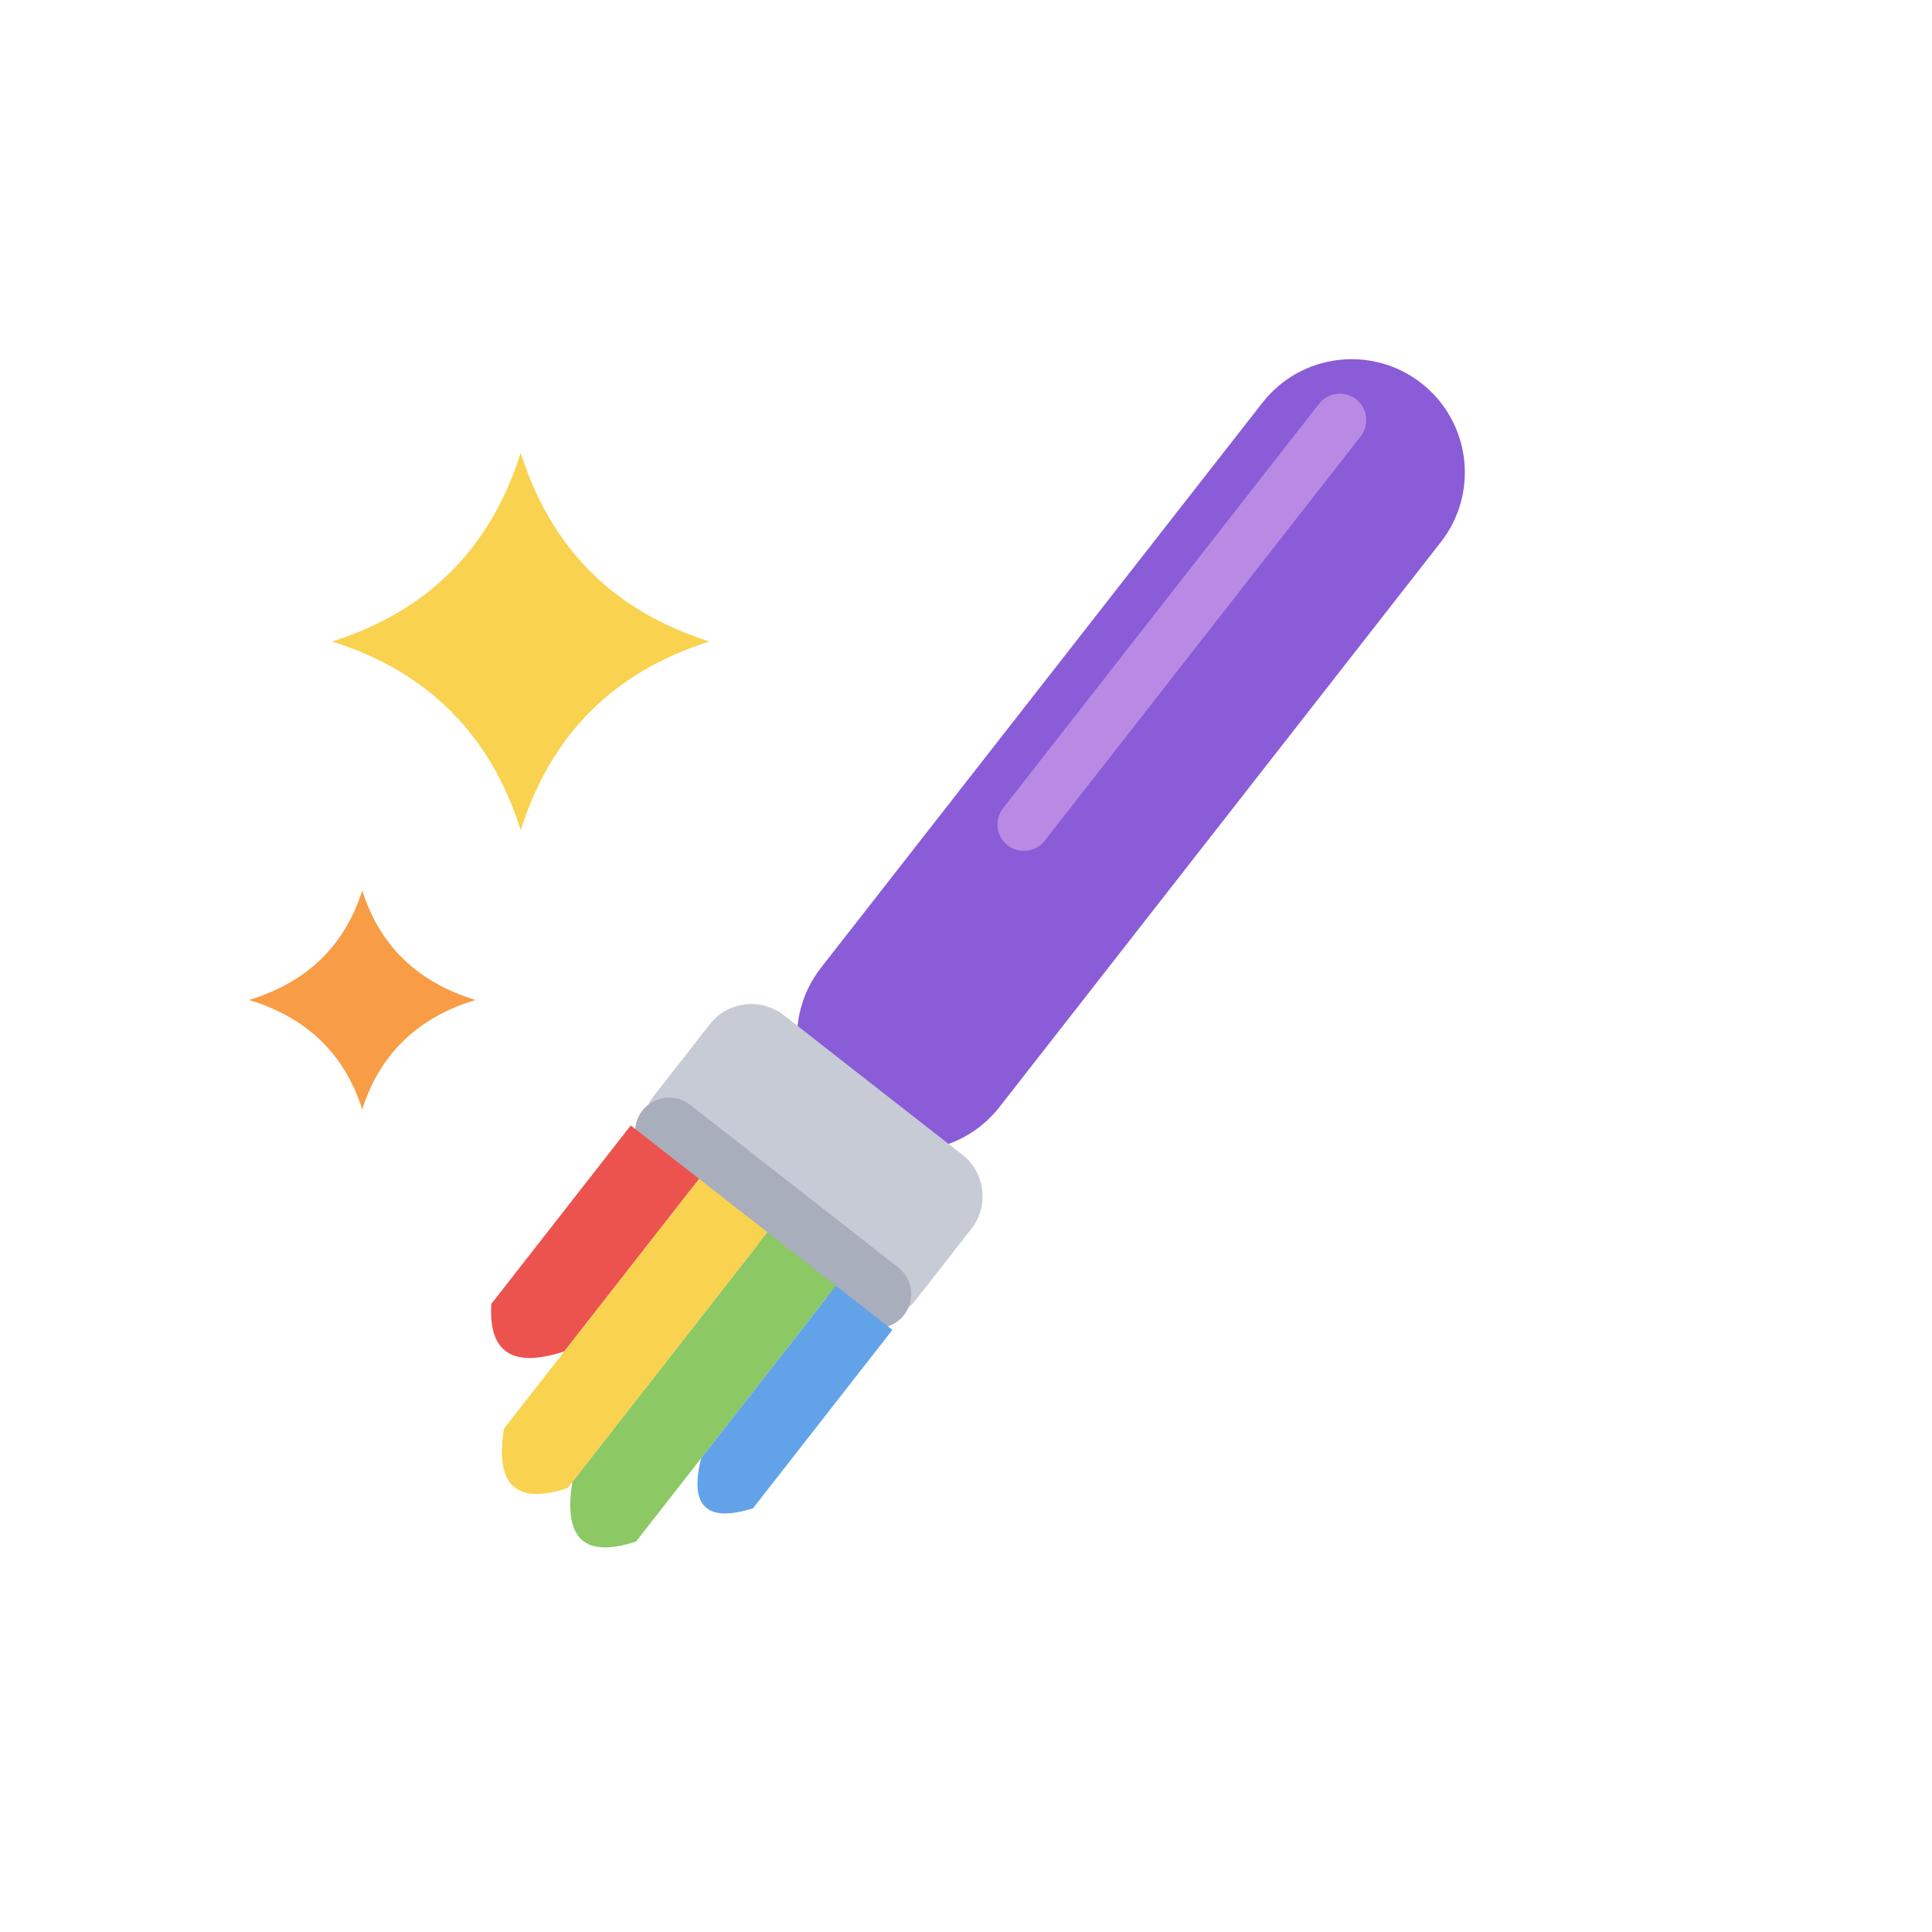
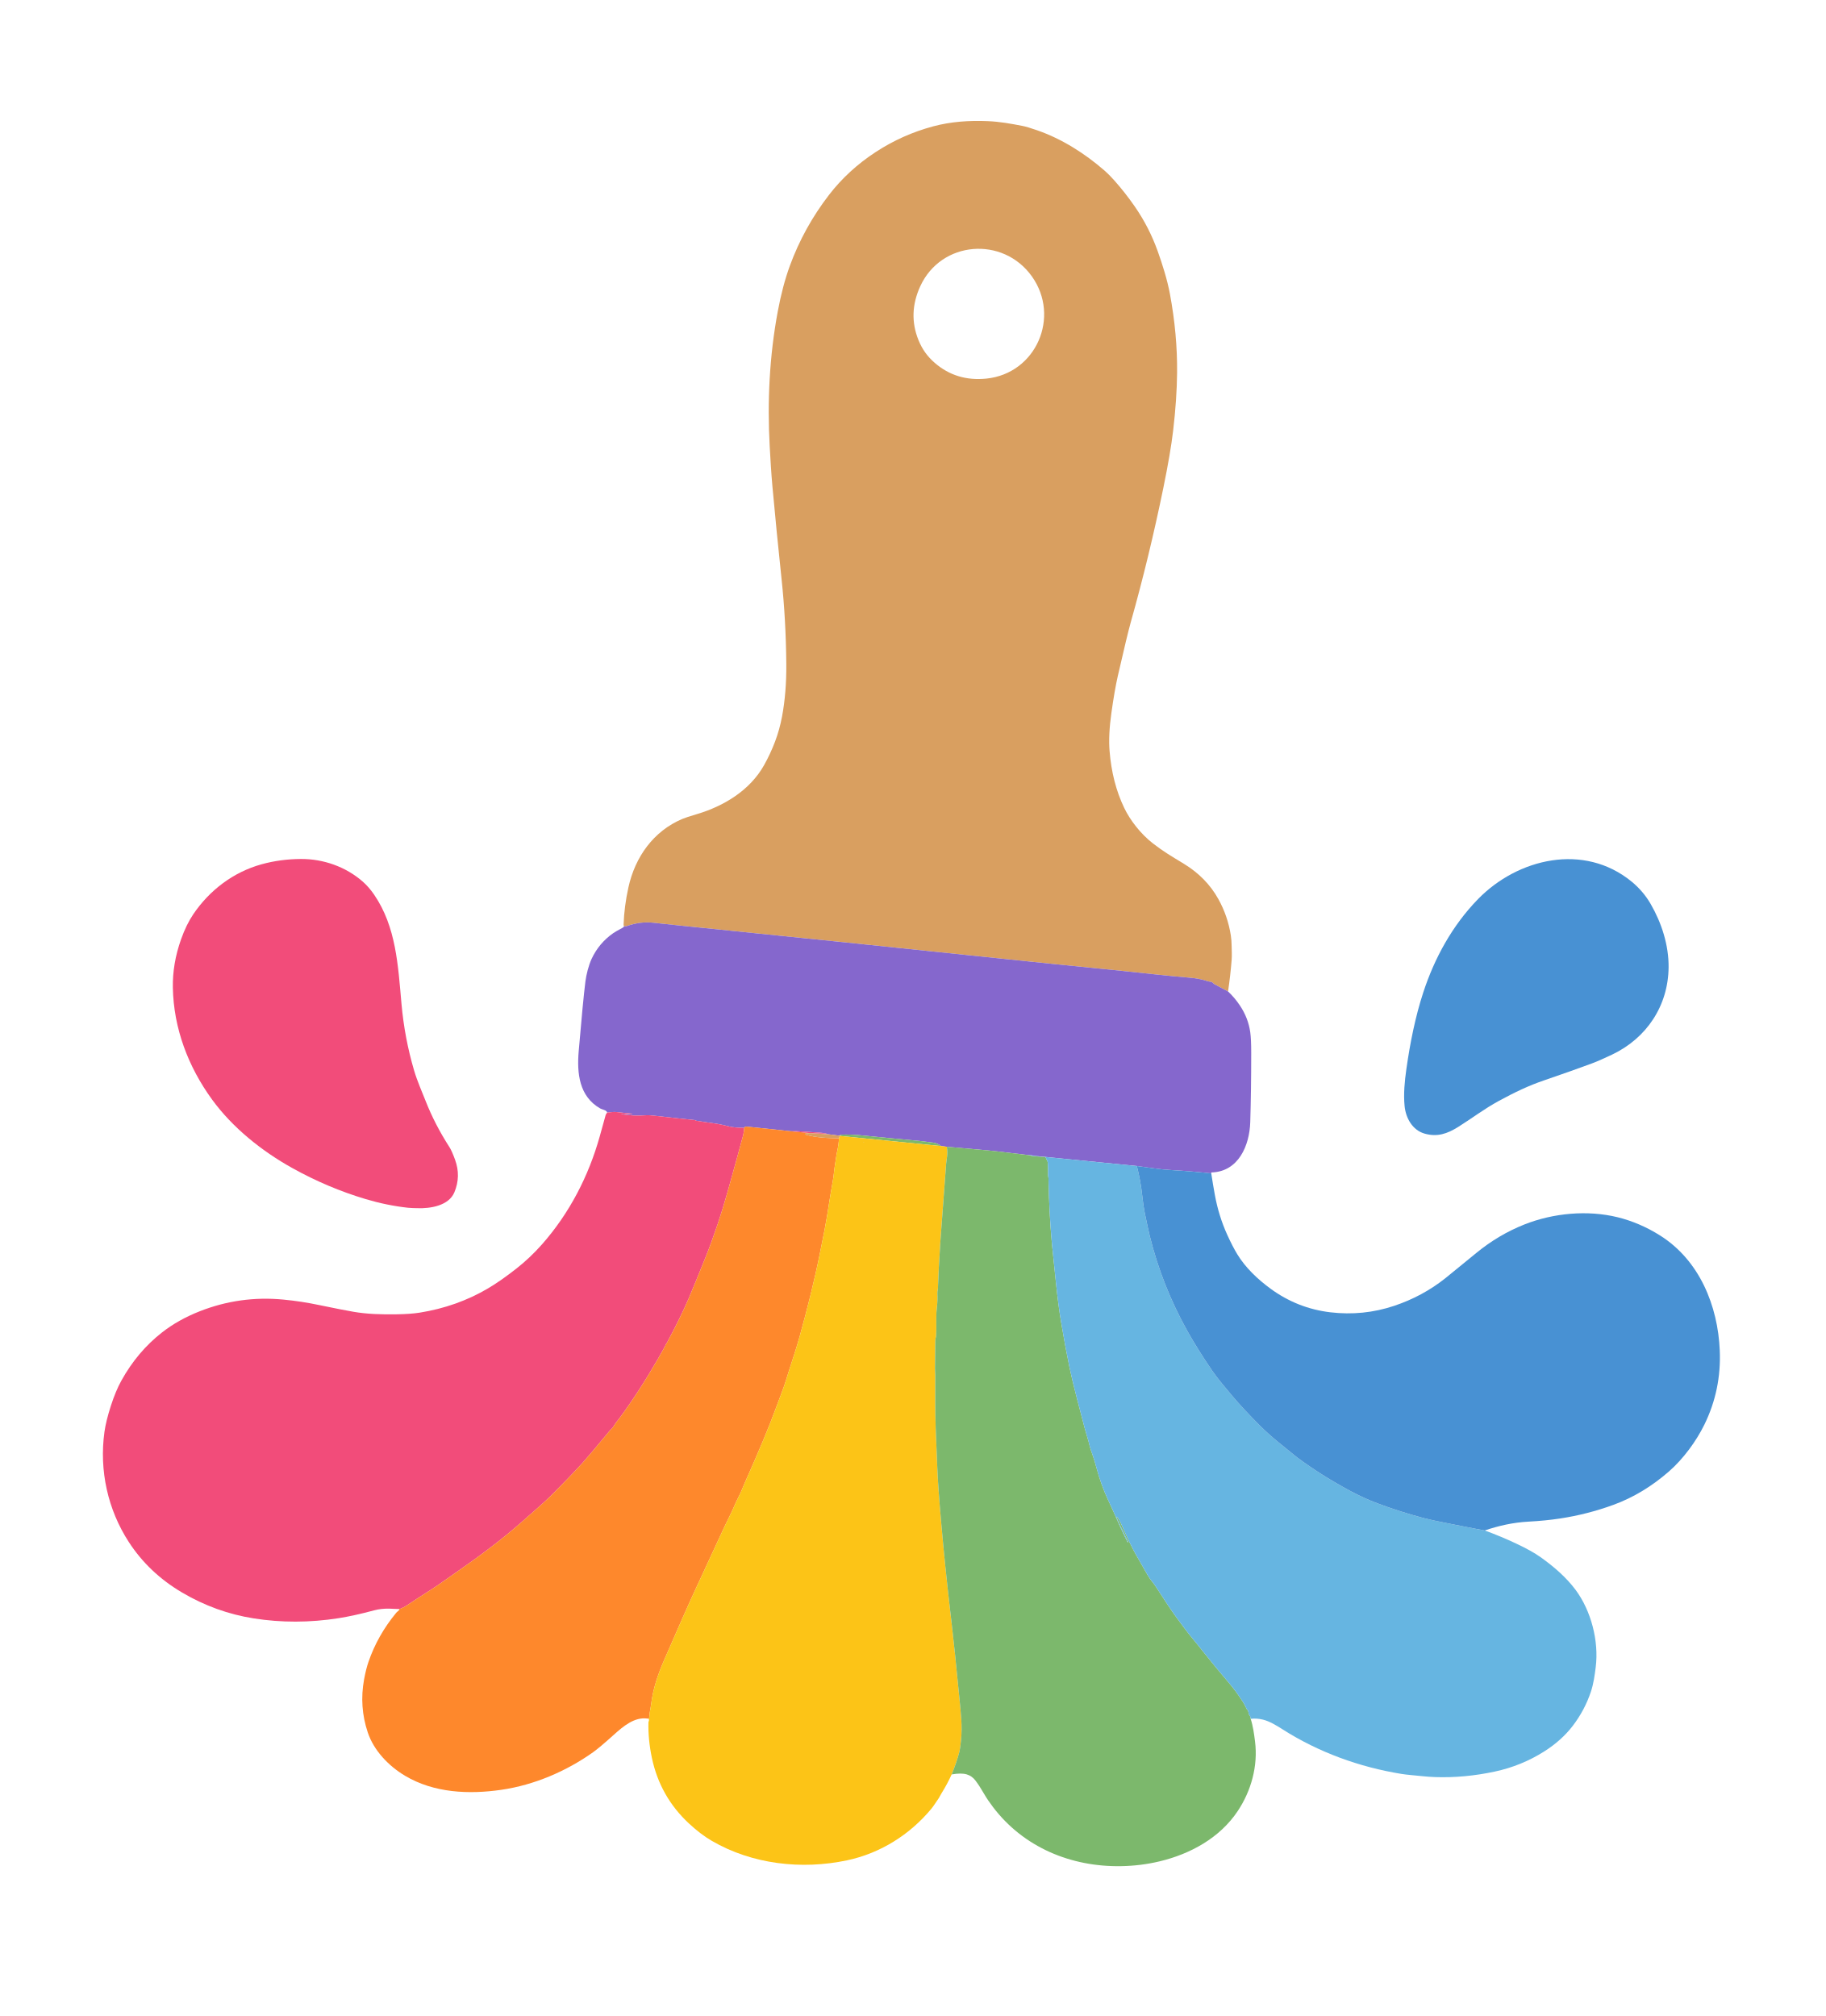
- <svg xmlns="http://www.w3.org/2000/svg" viewBox="0 0 512 512">
-   <g transform="rotate(38 256 256)">
-     <rect x="226" y="60" width="60" height="250" rx="30" fill="#8A5CD8" />
-     <rect x="238" y="74" width="14" height="150" rx="7" fill="#B98AE4" />
-     <rect x="212" y="296" width="88" height="52" rx="14" fill="#C7CBD6" />
-     <rect x="212" y="330" width="88" height="18" rx="9" fill="#A9AEBD" />
-     <path d="M212 344 L235 344 L235 402 Q223 420 212 404 Z" fill="#EC534E" />
-     <path d="M235 344 L258 344 L258 430 Q246 448 235 428 Z" fill="#F9D24F" />
-     <path d="M258 344 L281 344 L281 430 Q269 448 258 428 Z" fill="#8CC864" />
-     <path d="M281 344 L300 344 L300 404 Q289 420 281 402 Z" fill="#62A2E9" />
-   </g>
-   <path d="M138 120 Q150 158 188 170 Q150 182 138 220 Q126 182 88 170 Q126 158 138 120 Z" fill="#F9D24F" />
-   <path d="M96 236 Q103 258 126 265 Q103 272 96 294 Q89 272 66 265 Q89 258 96 236 Z" fill="#F89C45" />
+ <svg xmlns="http://www.w3.org/2000/svg" version="1.1" viewBox="0.00 0.00 1687.00 1863.00">
+   <path fill="#d99f60" d="   M 1134.66 916.22   L 1121.83 909.38   A 2.20 2.05 83.3 0 1 1121.16 908.81   Q 1119.91 907.18 1117.27 907.07   A 3.37 3.35 -33.9 0 1 1116.28 906.88   Q 1108.70 904.23 1097.76 903.36   C 1078.28 901.80 1053.40 898.86 1037.67 897.30   Q 964.24 889.98 921.94 885.53   Q 786.17 871.24 629.01 855.39   Q 625.37 855.02 603.40 852.68   Q 591.54 851.41 579.05 855.81   A 2.55 2.34 -53.8 0 1 578.40 855.94   L 576.57 856.07   Q 576.15 855.11 576.17 854.50   Q 576.71 837.79 580.64 819.97   C 586.85 791.83 603.80 768.05 630.46 756.77   Q 634.05 755.25 643.85 752.35   C 668.91 744.92 693.01 730.28 706.01 707.00   Q 711.90 696.44 716.11 685.31   Q 720.28 674.26 722.54 662.27   Q 726.73 640.02 726.50 613.50   Q 726.14 572.93 722.17 535.53   Q 717.47 491.28 713.69 449.63   C 712.57 437.33 711.80 423.85 711.17 412.57   C 708.86 371.08 710.95 328.86 718.60 287.88   Q 723.05 264.02 729.79 245.59   Q 742.73 210.27 765.95 180.13   Q 783.70 157.10 809.05 140.53   Q 833.70 124.40 862.26 116.75   C 878.54 112.38 895.37 111.25 912.28 111.93   C 923.98 112.40 934.07 114.31 944.87 116.39   Q 949.16 117.22 958.54 120.49   C 981.12 128.36 1002.30 141.77 1020.59 157.69   Q 1024.69 161.26 1029.43 166.58   Q 1039.63 178.03 1048.56 190.95   Q 1061.75 210.03 1069.65 232.09   C 1073.97 244.14 1078.54 258.64 1080.94 271.53   Q 1087.92 308.97 1087.57 344.48   Q 1087.33 369.00 1083.92 397.98   Q 1081.50 418.59 1074.88 450.84   Q 1061.78 514.67 1044.77 575.02   Q 1041.58 586.35 1032.84 624.53   Q 1029.83 637.68 1026.84 659.07   Q 1024.01 679.25 1025.19 694.01   Q 1027.53 723.25 1038.68 746.53   C 1044.24 758.13 1054.07 770.75 1065.23 779.39   C 1075.17 787.07 1081.54 790.74 1093.93 798.29   Q 1114.59 810.88 1125.67 830.77   Q 1134.40 846.43 1137.21 864.36   Q 1137.92 868.88 1137.97 874.16   C 1138.00 877.94 1138.35 882.65 1137.97 887.28   Q 1136.82 901.62 1134.66 916.22   Z   M 854.84 325.72   Q 858.53 330.89 863.73 335.39   Q 883.70 352.66 911.27 349.88   C 957.35 345.23 980.04 292.71 953.36 255.35   C 926.68 218.00 869.63 222.42 850.29 264.50   Q 838.72 289.68 848.58 314.17   Q 851.15 320.55 854.84 325.72   Z" />
+   <path fill="#f24c7a" d="   M 385.68 1116.48   C 382.65 1116.36 380.01 1116.43 377.10 1116.11   Q 357.58 1113.98 337.87 1108.10   Q 302.96 1097.70 270.09 1079.42   C 241.76 1063.67 214.79 1041.98 196.02 1016.21   C 173.88 985.82 160.42 950.29 159.71 912.75   Q 159.29 890.57 167.28 868.05   Q 172.11 854.42 178.62 844.80   C 193.68 822.55 215.72 805.89 241.62 798.71   Q 259.00 793.89 278.04 793.79   C 298.79 793.68 319.52 800.97 335.18 814.71   Q 340.86 819.71 345.71 826.80   C 366.06 856.58 367.77 892.21 370.97 927.80   Q 373.81 959.41 382.61 989.25   C 385.52 999.13 390.08 1009.32 393.22 1017.34   Q 401.74 1039.06 415.32 1060.16   Q 417.45 1063.47 420.48 1071.77   Q 426.03 1087.00 419.82 1101.83   C 414.62 1114.25 397.57 1116.95 385.68 1116.48   Z" />
+   <path fill="#4891d3" d="   M 1347.22 1041.45   C 1337.12 1047.77 1327.91 1050.91 1316.22 1047.57   C 1305.12 1044.40 1298.93 1033.37 1297.79 1022.22   C 1296.63 1010.86 1297.90 998.76 1299.39 988.15   C 1302.81 963.91 1307.70 939.56 1314.92 917.44   C 1325.40 885.30 1341.95 855.13 1365.64 830.84   C 1402.40 793.17 1463.45 778.67 1507.43 814.61   Q 1518.23 823.44 1525.13 835.36   C 1535.35 853.05 1541.89 873.59 1541.70 893.85   C 1541.37 929.43 1521.41 959.38 1489.54 974.54   Q 1477.72 980.16 1470.92 982.69   Q 1453.40 989.20 1426.45 998.44   C 1412.43 1003.24 1399.90 1009.18 1384.85 1017.36   C 1371.48 1024.62 1359.67 1033.67 1347.22 1041.45   Z" />
+   <path fill="#8567cd" d="   M 1134.66 916.22   Q 1140.77 921.94 1145.59 929.15   Q 1153.38 940.79 1155.19 954.01   Q 1156.07 960.42 1156.06 973.00   Q 1156.05 1008.75 1155.17 1037.00   C 1154.50 1058.47 1144.41 1082.64 1119.56 1083.46   A 0.60 0.59 -64.0 0 0 1119.25 1083.57   Q 1118.73 1083.93 1119.14 1084.33   Q 1100.88 1082.35 1082.83 1081.30   Q 1074.21 1080.80 1066.58 1079.73   Q 1058.00 1078.53 1050.39 1077.51   L 956.14 1068.18   A 0.23 0.11 -18.4 0 1 956.07 1068.17   Q 952.87 1067.43 949.53 1067.36   C 937.41 1066.05 924.78 1064.22 913.24 1063.16   Q 893.83 1061.38 874.78 1059.73   L 869.56 1059.08   Q 866.29 1056.42 861.97 1055.87   Q 850.74 1054.44 849.32 1054.31   Q 817.54 1051.42 795.43 1049.14   Q 785.50 1048.12 776.47 1048.61   A 0.36 0.35 -19.6 0 0 776.20 1049.17   Q 776.51 1049.59 777.32 1049.86   Q 776.52 1049.84 776.09 1049.58   Q 772.97 1049.19 769.89 1048.74   C 764.12 1047.91 758.34 1047.82 752.53 1047.41   L 763.41 1047.60   A 0.15 0.14 2.0 0 0 763.56 1047.47   A 0.12 0.12 0.0 0 0 763.46 1047.34   Q 758.07 1046.62 752.68 1046.37   Q 750.39 1046.26 741.90 1045.63   Q 736.08 1045.19 730.23 1045.35   Q 710.16 1043.25 690.10 1041.13   Q 688.12 1040.92 687.63 1042.19   Q 678.94 1042.21 674.15 1041.07   C 669.62 1039.99 664.96 1038.82 660.33 1038.19   Q 648.82 1036.61 643.21 1035.66   A 0.80 0.71 -15.8 0 1 642.82 1035.47   Q 642.42 1035.13 641.86 1035.07   Q 632.42 1034.19 603.42 1030.91   Q 599.36 1030.45 597.06 1030.63   C 589.43 1031.22 582.46 1031.06 574.34 1029.57   A 0.13 0.13 0.0 0 1 574.23 1029.43   L 574.23 1029.42   A 0.17 0.17 0.0 0 1 574.41 1029.26   L 583.96 1029.62   A 0.20 0.20 0.0 0 0 584.16 1029.46   L 584.16 1029.45   A 0.23 0.23 0.0 0 0 583.96 1029.20   Q 576.80 1028.40 569.60 1027.63   Q 567.82 1027.44 565.26 1027.68   Q 562.98 1027.89 560.97 1028.13   Q 560.71 1026.61 558.15 1025.72   Q 555.26 1024.72 554.55 1024.32   C 535.08 1013.20 532.96 991.81 534.68 971.50   Q 538.58 925.58 540.89 906.97   C 541.65 900.88 543.85 892.03 546.61 886.11   Q 553.41 871.54 566.59 862.34   Q 568.90 860.73 575.47 857.23   Q 575.96 856.97 576.57 856.07   L 578.40 855.94   A 2.55 2.34 -53.8 0 0 579.05 855.81   Q 591.54 851.41 603.40 852.68   Q 625.37 855.02 629.01 855.39   Q 786.17 871.24 921.94 885.53   Q 964.24 889.98 1037.67 897.30   C 1053.40 898.86 1078.28 901.80 1097.76 903.36   Q 1108.70 904.23 1116.28 906.88   A 3.37 3.35 -33.9 0 0 1117.27 907.07   Q 1119.91 907.18 1121.16 908.81   A 2.20 2.05 83.3 0 0 1121.83 909.38   L 1134.66 916.22   Z" />
+   <path fill="#f24c7a" d="   M 687.63 1042.19   Q 687.49 1045.89 686.53 1049.50   Q 680.92 1070.58 672.49 1100.52   Q 667.62 1117.83 663.28 1130.67   Q 657.07 1149.02 652.53 1160.30   Q 640.76 1189.59 636.34 1199.86   Q 628.54 1217.98 616.33 1240.63   Q 616.04 1241.15 615.81 1241.45   A 0.99 0.01 -52.9 0 0 615.22 1242.24   Q 614.66 1244.05 607.93 1255.71   Q 590.24 1286.37 572.34 1310.60   Q 570.80 1312.68 569.45 1314.26   C 567.86 1316.12 566.73 1319.17 564.50 1320.91   A 3.69 3.63 0.5 0 0 563.89 1321.50   Q 544.60 1344.78 538.76 1351.27   Q 527.80 1363.45 508.36 1382.85   Q 502.87 1388.32 480.99 1407.40   C 462.58 1423.46 444.55 1436.89 424.60 1450.83   Q 412.13 1459.55 411.66 1459.88   Q 404.05 1465.31 398.61 1468.79   Q 383.75 1478.31 375.23 1483.98   Q 373.22 1485.32 369.73 1486.74   A 2.39 2.37 -54.7 0 1 368.82 1486.90   L 359.54 1486.57   Q 352.07 1486.42 345.86 1488.09   Q 326.79 1493.21 312.74 1495.40   Q 272.77 1501.65 234.32 1495.55   Q 199.32 1490.01 168.18 1471.63   Q 137.55 1453.55 119.01 1425.00   C 99.56 1395.04 91.58 1358.80 96.50 1323.26   Q 97.91 1313.12 102.48 1298.99   Q 106.90 1285.33 112.10 1275.92   Q 126.93 1249.11 149.77 1231.26   Q 164.73 1219.57 184.48 1211.78   Q 221.73 1197.11 261.76 1200.95   C 273.37 1202.07 283.46 1203.61 296.01 1206.23   Q 315.99 1210.39 326.75 1212.25   C 339.12 1214.38 352.09 1214.79 366.75 1214.55   Q 379.43 1214.34 387.67 1213.04   Q 422.20 1207.54 450.91 1190.60   Q 462.74 1183.62 477.36 1172.11   Q 489.94 1162.19 500.77 1149.93   C 526.09 1121.26 543.82 1086.89 554.08 1050.31   Q 556.91 1040.21 559.60 1030.42   Q 559.81 1029.66 560.97 1028.13   Q 562.98 1027.89 565.26 1027.68   Q 567.82 1027.44 569.60 1027.63   Q 576.80 1028.40 583.96 1029.20   A 0.23 0.23 0.0 0 1 584.16 1029.45   L 584.16 1029.46   A 0.20 0.20 0.0 0 1 583.96 1029.62   L 574.41 1029.26   A 0.17 0.17 0.0 0 0 574.23 1029.42   L 574.23 1029.43   A 0.13 0.13 0.0 0 0 574.34 1029.57   C 582.46 1031.06 589.43 1031.22 597.06 1030.63   Q 599.36 1030.45 603.42 1030.91   Q 632.42 1034.19 641.86 1035.07   Q 642.42 1035.13 642.82 1035.47   A 0.80 0.71 -15.8 0 0 643.21 1035.66   Q 648.82 1036.61 660.33 1038.19   C 664.96 1038.82 669.62 1039.99 674.15 1041.07   Q 678.94 1042.21 687.63 1042.19   Z" />
+   <path fill="#fe882c" d="   M 730.23 1045.35   L 748.23 1047.11   L 744.02 1047.67   A 0.41 0.41 0.0 0 0 743.96 1048.47   C 753.99 1051.33 764.74 1051.79 775.20 1051.89   Q 774.84 1057.87 773.58 1063.59   Q 772.92 1066.60 772.60 1069.07   C 771.96 1074.00 771.03 1078.39 770.64 1082.86   C 770.08 1089.27 768.46 1096.44 767.31 1103.90   Q 763.69 1127.35 761.88 1136.52   Q 761.21 1139.89 757.73 1157.29   C 752.53 1183.24 746.13 1208.63 738.73 1235.45   C 735.16 1248.36 730.16 1262.41 726.45 1274.76   C 724.00 1282.94 720.41 1291.47 716.56 1302.08   Q 707.79 1326.20 688.23 1370.08   C 686.15 1374.77 684.81 1378.70 682.57 1382.94   Q 680.48 1386.91 678.12 1392.48   C 675.62 1398.38 671.90 1405.34 669.45 1410.66   Q 664.38 1421.66 643.04 1467.71   Q 632.78 1489.86 613.47 1534.45   C 607.72 1547.72 603.29 1560.88 601.61 1575.02   C 601.20 1578.47 599.97 1582.97 599.93 1587.01   Q 599.92 1588.34 598.21 1588.15   C 586.29 1586.47 576.00 1595.15 567.25 1603.02   Q 553.84 1615.08 547.98 1619.25   C 523.27 1636.82 493.55 1649.56 463.30 1653.96   C 433.22 1658.34 400.95 1656.93 374.23 1641.00   C 359.17 1632.03 345.46 1617.83 339.82 1601.02   Q 331.78 1577.06 336.39 1551.98   Q 338.13 1542.50 340.47 1535.71   Q 348.88 1511.24 366.10 1490.36   A 2.29 1.91 -6.2 0 1 366.37 1490.08   L 368.84 1487.81   A 0.50 0.50 0.0 0 0 368.52 1486.95   L 359.54 1486.57   L 368.82 1486.90   A 2.39 2.37 -54.7 0 0 369.73 1486.74   Q 373.22 1485.32 375.23 1483.98   Q 383.75 1478.31 398.61 1468.79   Q 404.05 1465.31 411.66 1459.88   Q 412.13 1459.55 424.60 1450.83   C 444.55 1436.89 462.58 1423.46 480.99 1407.40   Q 502.87 1388.32 508.36 1382.85   Q 527.80 1363.45 538.76 1351.27   Q 544.60 1344.78 563.89 1321.50   A 3.69 3.63 0.5 0 1 564.50 1320.91   C 566.73 1319.17 567.86 1316.12 569.45 1314.26   Q 570.80 1312.68 572.34 1310.60   Q 590.24 1286.37 607.93 1255.71   Q 614.66 1244.05 615.22 1242.24   A 0.99 0.01 -52.9 0 1 615.81 1241.45   Q 616.04 1241.15 616.33 1240.63   Q 628.54 1217.98 636.34 1199.86   Q 640.76 1189.59 652.53 1160.30   Q 657.07 1149.02 663.28 1130.67   Q 667.62 1117.83 672.49 1100.52   Q 680.92 1070.58 686.53 1049.50   Q 687.49 1045.89 687.63 1042.19   Q 688.12 1040.92 690.10 1041.13   Q 710.16 1043.25 730.23 1045.35   Z" />
+   <path fill="#f24c7a" d="   M 752.53 1047.41   L 748.23 1047.11   L 730.23 1045.35   Q 736.08 1045.19 741.90 1045.63   Q 750.39 1046.26 752.68 1046.37   Q 758.07 1046.62 763.46 1047.34   A 0.12 0.12 0.0 0 1 763.56 1047.47   A 0.15 0.14 2.0 0 1 763.41 1047.60   L 752.53 1047.41   Z" />
+   <path fill="#d99f60" d="   M 752.53 1047.41   C 758.34 1047.82 764.12 1047.91 769.89 1048.74   Q 772.97 1049.19 776.09 1049.58   Q 775.22 1051.00 775.20 1051.89   C 764.74 1051.79 753.99 1051.33 743.96 1048.47   A 0.41 0.41 0.0 0 1 744.02 1047.67   L 748.23 1047.11   L 752.53 1047.41   Z" />
+   <path fill="#7cb86c" d="   M 869.56 1059.08   L 777.32 1049.86   Q 776.51 1049.59 776.20 1049.17   A 0.36 0.35 -19.6 0 1 776.47 1048.61   Q 785.50 1048.12 795.43 1049.14   Q 817.54 1051.42 849.32 1054.31   Q 850.74 1054.44 861.97 1055.87   Q 866.29 1056.42 869.56 1059.08   Z" />
+   <path fill="#fcc417" d="   M 776.09 1049.58   Q 776.52 1049.84 777.32 1049.86   L 869.56 1059.08   L 874.78 1059.73   Q 875.60 1064.30 875.02 1068.81   Q 874.23 1074.95 874.22 1075.05   Q 871.67 1109.43 869.33 1140.77   Q 869.10 1143.85 868.89 1146.99   Q 867.08 1174.48 866.59 1190.93   A 3.89 3.57 55.1 0 1 866.48 1191.75   Q 866.00 1193.67 866.09 1195.50   Q 866.38 1201.60 865.74 1207.08   Q 865.02 1213.23 865.09 1218.47   Q 865.22 1229.43 864.90 1234.66   A 4.09 3.69 58.0 0 1 864.77 1235.40   Q 864.18 1237.39 864.17 1239.26   Q 864.13 1248.90 863.86 1264.75   C 863.83 1266.75 864.14 1268.99 864.14 1270.75   Q 864.12 1287.01 864.12 1297.07   Q 864.13 1306.63 864.55 1319.89   Q 864.77 1326.93 865.46 1342.68   Q 865.87 1352.32 866.02 1356.25   Q 866.62 1372.84 869.69 1407.87   C 871.97 1433.88 874.50 1459.04 877.94 1488.63   Q 882.49 1527.68 886.51 1569.92   C 888.03 1585.95 889.10 1594.67 888.03 1607.25   Q 887.35 1615.22 886.24 1619.48   Q 883.84 1628.65 879.28 1639.76   Q 875.31 1648.52 870.23 1656.67   Q 869.04 1658.57 868.56 1659.57   Q 867.79 1661.19 866.89 1662.43   C 864.35 1665.96 862.87 1668.65 860.57 1671.43   C 840.68 1695.44 813.35 1712.64 782.71 1719.13   C 740.51 1728.06 694.86 1722.80 657.63 1701.12   Q 647.39 1695.16 636.60 1685.14   Q 609.88 1660.31 602.31 1624.48   Q 598.72 1607.45 599.13 1591.53   A 1.34 1.31 61.6 0 1 599.31 1590.90   Q 599.83 1589.99 599.58 1588.79   A 0.60 0.55 -76.6 0 0 599.41 1588.49   Q 598.94 1588.04 598.21 1588.15   Q 599.92 1588.34 599.93 1587.01   C 599.97 1582.97 601.20 1578.47 601.61 1575.02   C 603.29 1560.88 607.72 1547.72 613.47 1534.45   Q 632.78 1489.86 643.04 1467.71   Q 664.38 1421.66 669.45 1410.66   C 671.90 1405.34 675.62 1398.38 678.12 1392.48   Q 680.48 1386.91 682.57 1382.94   C 684.81 1378.70 686.15 1374.77 688.23 1370.08   Q 707.79 1326.20 716.56 1302.08   C 720.41 1291.47 724.00 1282.94 726.45 1274.76   C 730.16 1262.41 735.16 1248.36 738.73 1235.45   C 746.13 1208.63 752.53 1183.24 757.73 1157.29   Q 761.21 1139.89 761.88 1136.52   Q 763.69 1127.35 767.31 1103.90   C 768.46 1096.44 770.08 1089.27 770.64 1082.86   C 771.03 1078.39 771.96 1074.00 772.60 1069.07   Q 772.92 1066.60 773.58 1063.59   Q 774.84 1057.87 775.20 1051.89   Q 775.22 1051.00 776.09 1049.58   Z   M 797.463 1055.326   A 0.51 0.06 -173.9 0 0 797.964 1055.44   A 0.51 0.06 -173.9 0 0 798.477 1055.434   A 0.51 0.06 -173.9 0 0 797.976 1055.32   A 0.51 0.06 -173.9 0 0 797.463 1055.326   Z" />
+   <path fill="#d99f60" d="   M 797.463 1055.326   A 0.51 0.06 -173.9 0 1 797.976 1055.32   A 0.51 0.06 -173.9 0 1 798.477 1055.434   A 0.51 0.06 -173.9 0 1 797.964 1055.44   A 0.51 0.06 -173.9 0 1 797.463 1055.326   Z" />
+   <path fill="#7cb86c" d="   M 949.53 1067.36   L 954.28 1068.30   Q 954.29 1068.30 954.31 1068.30   L 965.41 1069.22   A 0.98 0.98 0.0 0 1 966.21 1069.78   L 967.83 1073.30   A 2.89 2.78 31.3 0 1 968.09 1074.28   Q 968.52 1079.20 968.35 1084.75   Q 968.29 1086.52 968.68 1088.21   A 3.29 2.77 -56.0 0 1 968.75 1088.87   Q 969.30 1120.31 971.91 1149.24   Q 972.22 1152.60 975.64 1185.38   Q 977.85 1206.50 980.34 1221.40   Q 984.19 1244.43 988.11 1263.34   Q 990.44 1274.58 994.95 1292.00   Q 1002.12 1319.70 1002.39 1320.49   Q 1002.40 1320.50 1004.44 1327.46   Q 1006.23 1333.52 1006.73 1335.99   Q 1007.14 1338.00 1009.89 1345.74   Q 1011.35 1349.86 1012.85 1355.53   Q 1017.25 1372.11 1023.87 1386.22   Q 1028.52 1396.13 1029.95 1399.48   Q 1036.05 1413.79 1041.86 1425.19   A 0.23 0.23 0.0 0 0 1042.16 1425.29   L 1042.17 1425.28   A 0.35 0.34 -25.5 0 0 1042.34 1424.81   Q 1040.96 1421.98 1033.43 1406.34   Q 1031.80 1402.96 1031.81 1401.79   A 0.19 0.18 -62.7 0 1 1032.14 1401.68   Q 1034.46 1404.99 1035.54 1407.46   Q 1044.27 1427.49 1049.77 1437.04   Q 1055.65 1447.24 1060.45 1455.73   C 1061.66 1457.88 1063.53 1460.46 1065.22 1462.49   Q 1066.69 1464.26 1068.77 1467.52   Q 1080.70 1486.14 1086.71 1494.31   Q 1088.06 1496.15 1094.43 1504.74   C 1099.77 1511.94 1105.96 1518.88 1111.46 1526.06   Q 1111.69 1526.36 1118.72 1535.02   Q 1118.78 1535.10 1119.53 1536.05   Q 1122.26 1539.54 1135.86 1555.63   Q 1142.40 1563.36 1148.62 1573.12   Q 1149.93 1575.17 1151.99 1579.47   Q 1152.16 1579.81 1152.70 1580.24   A 1.36 1.35 -77.9 0 1 1153.18 1580.99   L 1153.89 1584.09   A 1.95 1.93 -71.3 0 0 1154.25 1584.83   Q 1155.71 1586.69 1155.56 1588.37   C 1157.76 1595.14 1158.73 1602.49 1159.58 1609.24   C 1162.45 1631.86 1156.06 1654.94 1143.57 1673.65   C 1127.06 1698.40 1099.87 1713.30 1071.35 1720.10   Q 1053.99 1724.24 1035.71 1724.53   C 989.42 1725.29 945.68 1707.09 917.43 1669.85   Q 912.50 1663.36 909.21 1657.65   Q 904.98 1650.29 901.21 1645.34   Q 898.05 1641.19 893.25 1639.74   Q 888.15 1638.20 879.28 1639.76   Q 883.84 1628.65 886.24 1619.48   Q 887.35 1615.22 888.03 1607.25   C 889.10 1594.67 888.03 1585.95 886.51 1569.92   Q 882.49 1527.68 877.94 1488.63   C 874.50 1459.04 871.97 1433.88 869.69 1407.87   Q 866.62 1372.84 866.02 1356.25   Q 865.87 1352.32 865.46 1342.68   Q 864.77 1326.93 864.55 1319.89   Q 864.13 1306.63 864.12 1297.07   Q 864.12 1287.01 864.14 1270.75   C 864.14 1268.99 863.83 1266.75 863.86 1264.75   Q 864.13 1248.90 864.17 1239.26   Q 864.18 1237.39 864.77 1235.40   A 4.09 3.69 58.0 0 0 864.90 1234.66   Q 865.22 1229.43 865.09 1218.47   Q 865.02 1213.23 865.74 1207.08   Q 866.38 1201.60 866.09 1195.50   Q 866.00 1193.67 866.48 1191.75   A 3.89 3.57 55.1 0 0 866.59 1190.93   Q 867.08 1174.48 868.89 1146.99   Q 869.10 1143.85 869.33 1140.77   Q 871.67 1109.43 874.22 1075.05   Q 874.23 1074.95 875.02 1068.81   Q 875.60 1064.30 874.78 1059.73   Q 893.83 1061.38 913.24 1063.16   C 924.78 1064.22 937.41 1066.05 949.53 1067.36   Z" />
+   <path fill="#66b5e1" d="   M 1050.39 1077.51   Q 1053.88 1091.03 1055.45 1105.59   Q 1056.44 1114.72 1057.66 1120.66   Q 1060.90 1136.45 1062.27 1141.98   Q 1073.79 1188.45 1097.13 1230.11   Q 1106.72 1247.23 1120.08 1266.78   Q 1123.70 1272.07 1129.11 1278.62   Q 1137.27 1288.48 1138.72 1290.19   Q 1149.03 1302.33 1163.85 1317.19   Q 1171.57 1324.92 1180.82 1332.50   Q 1196.54 1345.40 1198.45 1346.82   Q 1220.90 1363.48 1247.65 1377.84   Q 1260.21 1384.58 1272.72 1389.26   Q 1294.11 1397.25 1315.33 1402.86   Q 1322.72 1404.81 1338.98 1407.98   Q 1342.21 1408.61 1362.74 1412.64   Q 1367.73 1413.62 1371.83 1414.30   Q 1386.80 1419.80 1400.84 1426.40   Q 1415.28 1433.19 1423.40 1438.98   C 1435.49 1447.59 1447.08 1457.51 1455.79 1469.23   C 1470.11 1488.50 1477.39 1516.47 1474.37 1540.57   C 1473.45 1547.91 1472.38 1555.91 1469.90 1563.33   Q 1464.22 1580.36 1453.20 1594.80   Q 1442.85 1608.35 1426.77 1618.53   Q 1405.76 1631.84 1381.15 1637.12   Q 1353.07 1643.15 1325.95 1642.22   C 1318.52 1641.97 1311.02 1641.02 1303.74 1640.36   Q 1298.69 1639.90 1294.89 1639.29   C 1256.07 1633.01 1218.27 1619.30 1185.01 1598.09   C 1179.71 1594.72 1173.20 1590.66 1166.94 1589.13   Q 1161.14 1587.71 1155.56 1588.37   Q 1155.71 1586.69 1154.25 1584.83   A 1.95 1.93 -71.3 0 1 1153.89 1584.09   L 1153.18 1580.99   A 1.36 1.35 -77.9 0 0 1152.70 1580.24   Q 1152.16 1579.81 1151.99 1579.47   Q 1149.93 1575.17 1148.62 1573.12   Q 1142.40 1563.36 1135.86 1555.63   Q 1122.26 1539.54 1119.53 1536.05   Q 1118.78 1535.10 1118.72 1535.02   Q 1111.69 1526.36 1111.46 1526.06   C 1105.96 1518.88 1099.77 1511.94 1094.43 1504.74   Q 1088.06 1496.15 1086.71 1494.31   Q 1080.70 1486.14 1068.77 1467.52   Q 1066.69 1464.26 1065.22 1462.49   C 1063.53 1460.46 1061.66 1457.88 1060.45 1455.73   Q 1055.65 1447.24 1049.77 1437.04   Q 1044.27 1427.49 1035.54 1407.46   Q 1034.46 1404.99 1032.14 1401.68   A 0.19 0.18 -62.7 0 0 1031.81 1401.79   Q 1031.80 1402.96 1033.43 1406.34   Q 1040.96 1421.98 1042.34 1424.81   A 0.35 0.34 -25.5 0 1 1042.17 1425.28   L 1042.16 1425.29   A 0.23 0.23 0.0 0 1 1041.86 1425.19   Q 1036.05 1413.79 1029.95 1399.48   Q 1028.52 1396.13 1023.87 1386.22   Q 1017.25 1372.11 1012.85 1355.53   Q 1011.35 1349.86 1009.89 1345.74   Q 1007.14 1338.00 1006.73 1335.99   Q 1006.23 1333.52 1004.44 1327.46   Q 1002.40 1320.50 1002.39 1320.49   Q 1002.12 1319.70 994.95 1292.00   Q 990.44 1274.58 988.11 1263.34   Q 984.19 1244.43 980.34 1221.40   Q 977.85 1206.50 975.64 1185.38   Q 972.22 1152.60 971.91 1149.24   Q 969.30 1120.31 968.75 1088.87   A 3.29 2.77 -56.0 0 0 968.68 1088.21   Q 968.29 1086.52 968.35 1084.75   Q 968.52 1079.20 968.09 1074.28   A 2.89 2.78 31.3 0 0 967.83 1073.30   L 966.21 1069.78   A 0.98 0.98 0.0 0 0 965.41 1069.22   L 954.31 1068.30   Q 954.29 1068.30 954.28 1068.30   L 949.53 1067.36   Q 952.87 1067.43 956.07 1068.17   A 0.23 0.11 -18.4 0 0 956.14 1068.18   L 1050.39 1077.51   Z" />
+   <path fill="#4891d3" d="   M 1119.14 1084.33   Q 1120.65 1094.29 1122.48 1104.30   Q 1126.06 1123.81 1133.95 1141.17   Q 1138.93 1152.11 1143.36 1159.34   C 1150.79 1171.47 1161.98 1182.16 1174.00 1190.95   Q 1198.82 1209.09 1229.15 1212.70   Q 1259.49 1216.30 1288.12 1206.74   Q 1314.38 1197.97 1335.46 1181.19   Q 1342.22 1175.81 1363.95 1157.94   Q 1384.60 1140.97 1408.66 1131.46   C 1435.24 1120.96 1466.86 1118.06 1494.47 1124.83   Q 1515.02 1129.87 1533.83 1141.72   C 1570.23 1164.66 1587.25 1206.62 1588.98 1248.01   Q 1590.50 1284.30 1574.83 1316.37   C 1567.36 1331.67 1555.26 1348.26 1541.94 1359.86   Q 1518.11 1380.61 1490.82 1390.60   Q 1466.69 1399.44 1441.16 1403.30   Q 1427.91 1405.31 1412.19 1406.16   C 1398.00 1406.93 1385.08 1409.86 1371.83 1414.30   Q 1367.73 1413.62 1362.74 1412.64   Q 1342.21 1408.61 1338.98 1407.98   Q 1322.72 1404.81 1315.33 1402.86   Q 1294.11 1397.25 1272.72 1389.26   Q 1260.21 1384.58 1247.65 1377.84   Q 1220.90 1363.48 1198.45 1346.82   Q 1196.54 1345.40 1180.82 1332.50   Q 1171.57 1324.92 1163.85 1317.19   Q 1149.03 1302.33 1138.72 1290.19   Q 1137.27 1288.48 1129.11 1278.62   Q 1123.70 1272.07 1120.08 1266.78   Q 1106.72 1247.23 1097.13 1230.11   Q 1073.79 1188.45 1062.27 1141.98   Q 1060.90 1136.45 1057.66 1120.66   Q 1056.44 1114.72 1055.45 1105.59   Q 1053.88 1091.03 1050.39 1077.51   Q 1058.00 1078.53 1066.58 1079.73   Q 1074.21 1080.80 1082.83 1081.30   Q 1100.88 1082.35 1119.14 1084.33   Z" />
</svg>
